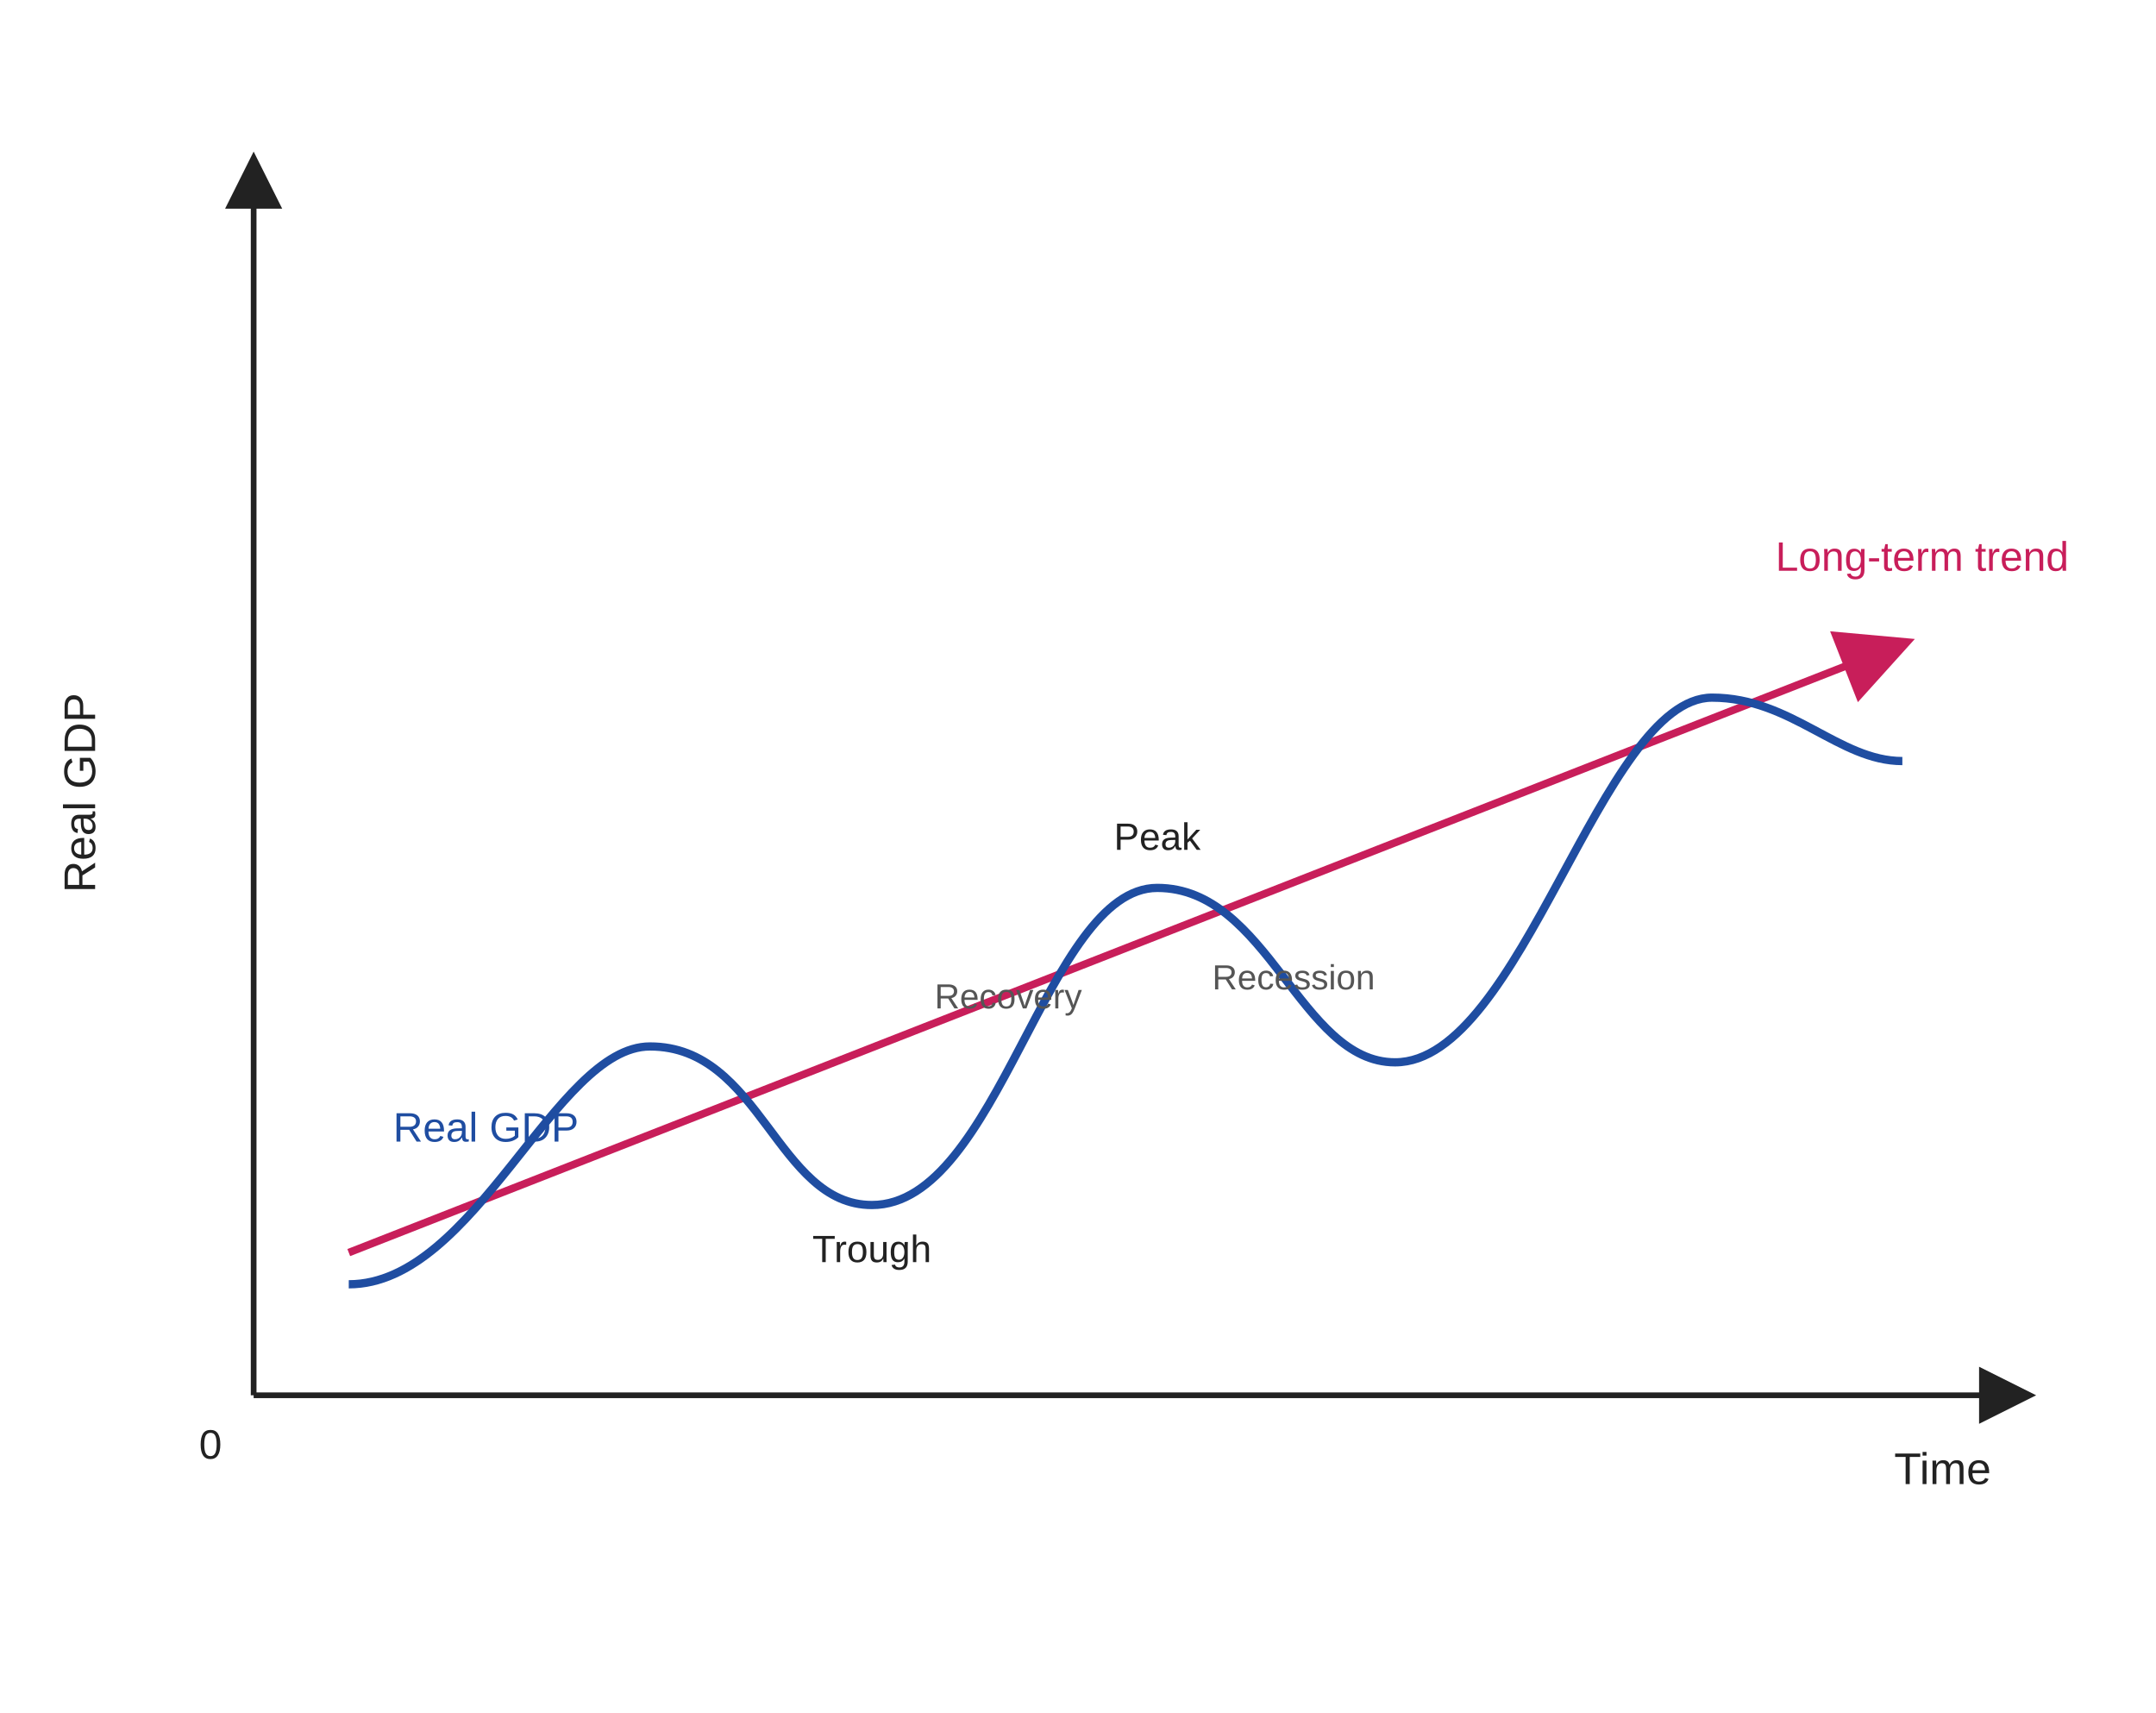
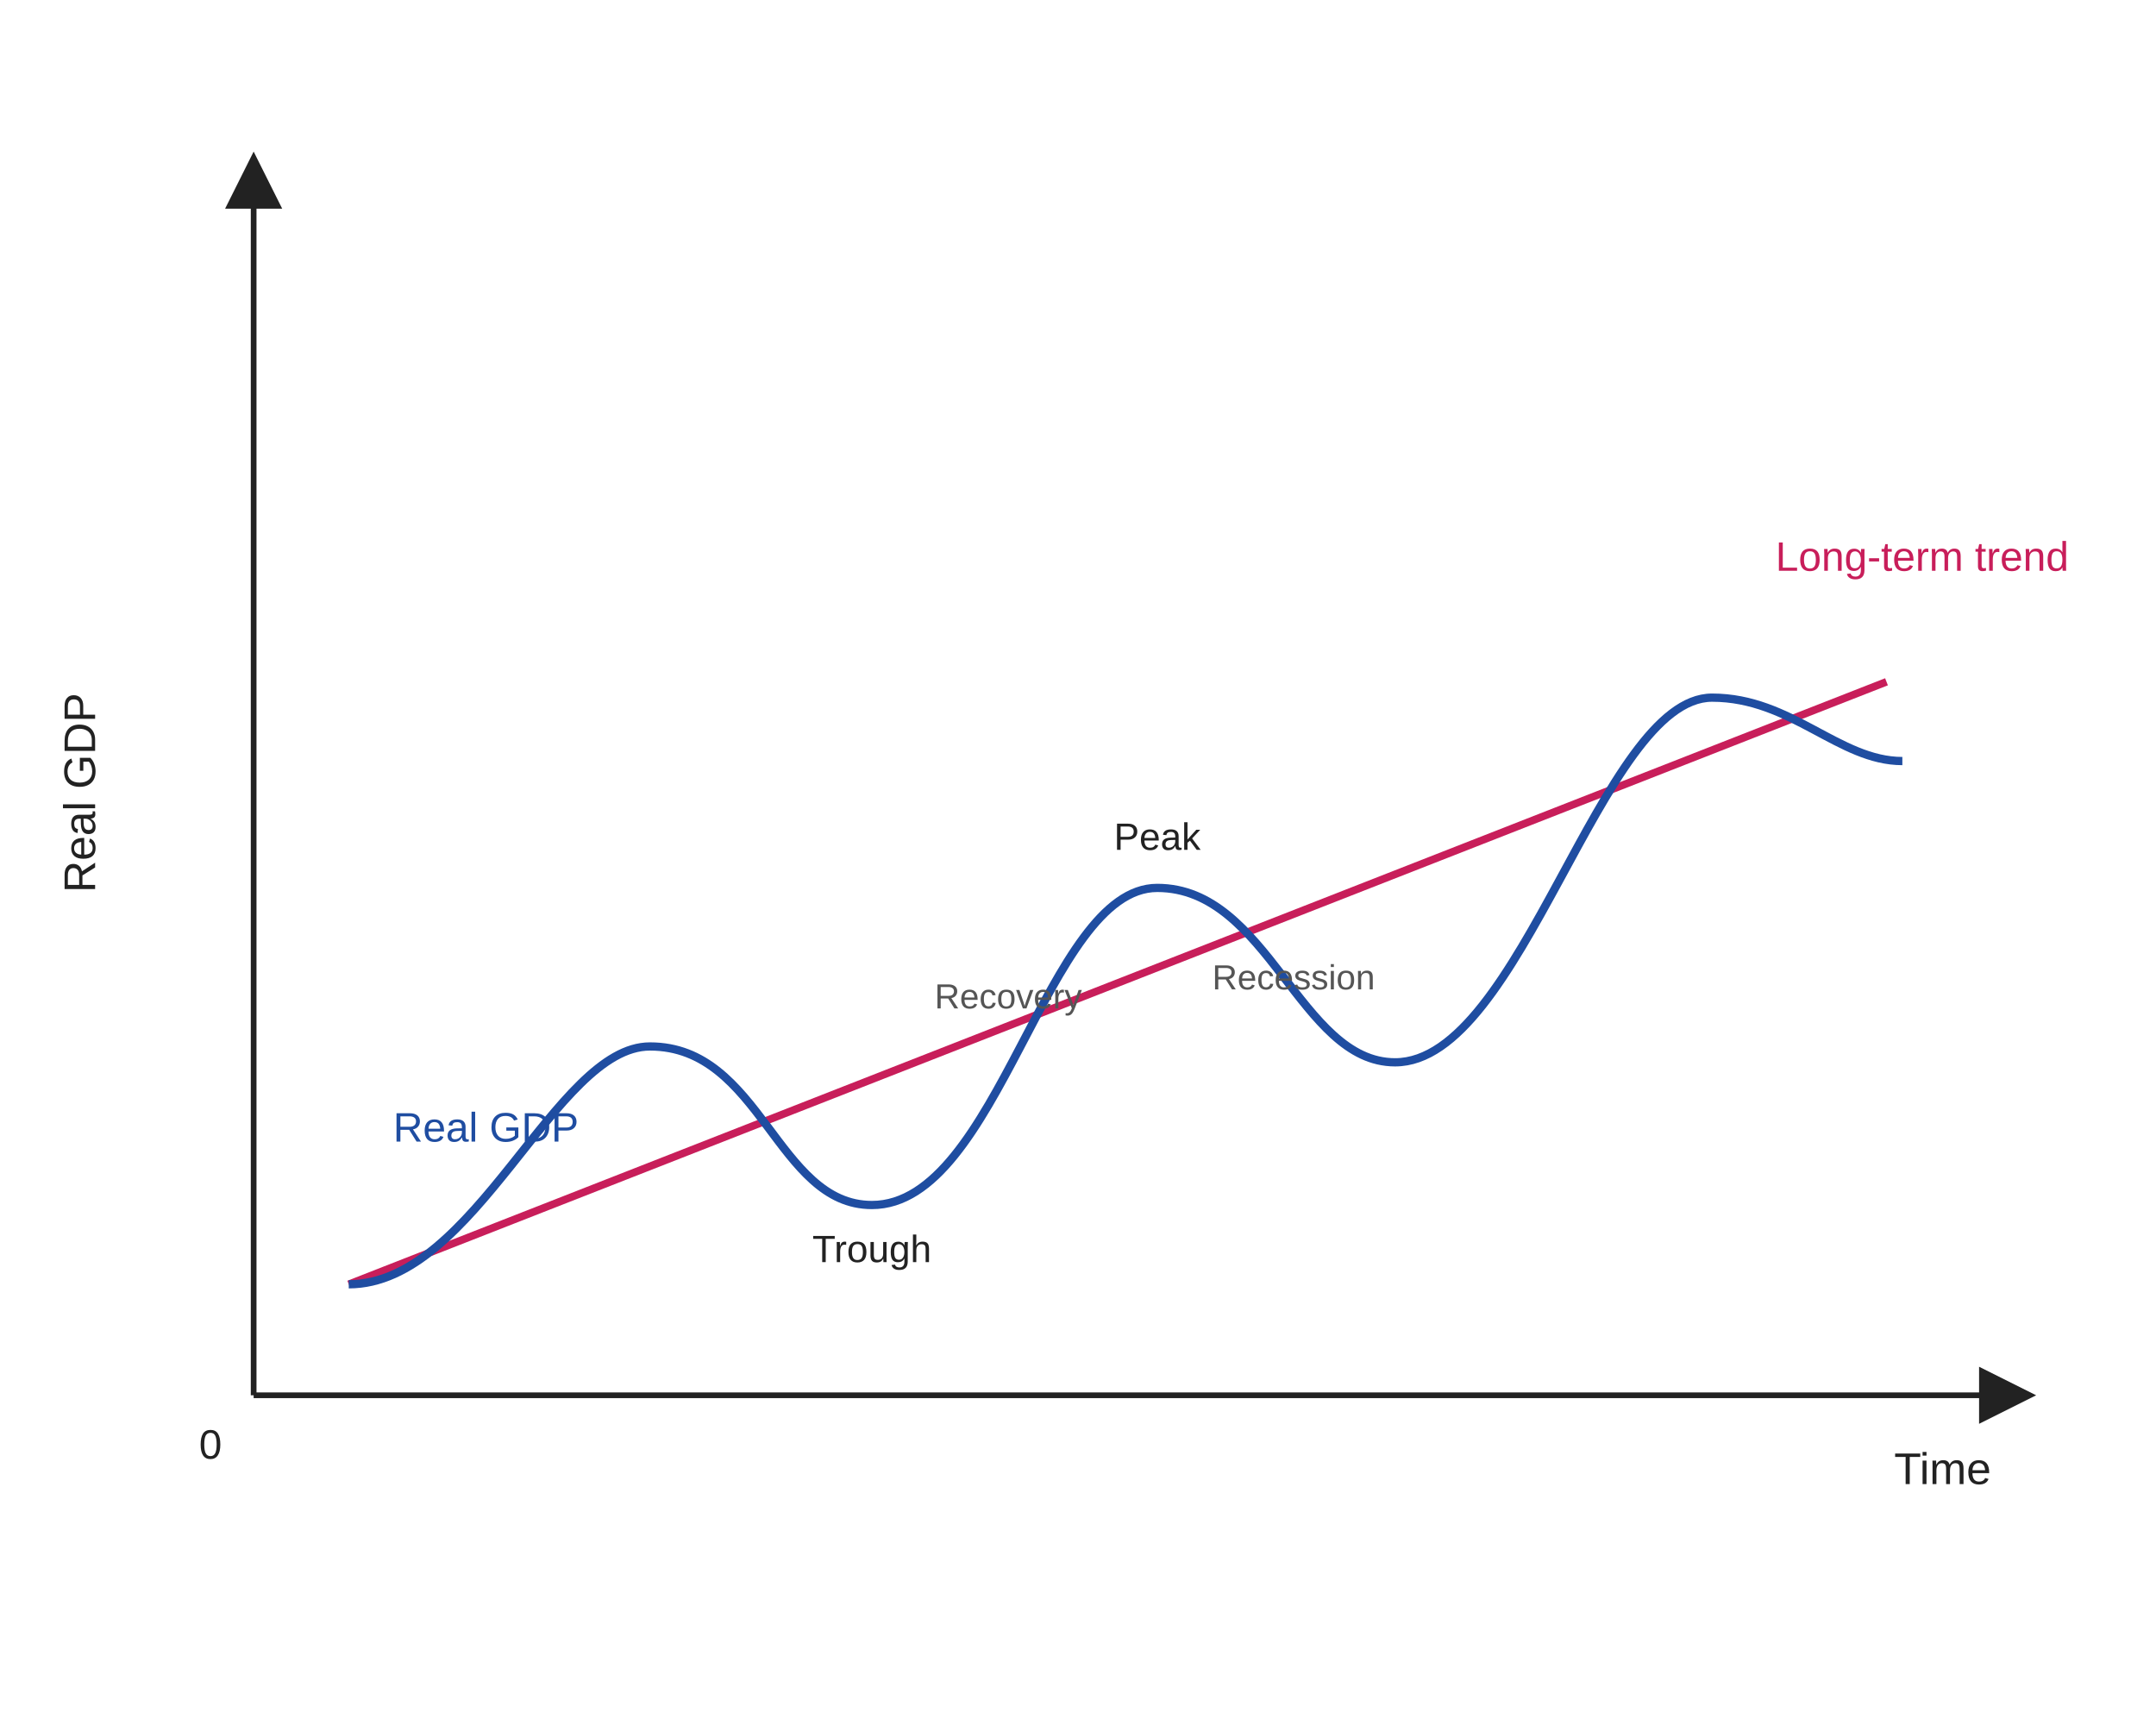
<svg xmlns="http://www.w3.org/2000/svg" width="680" height="540" font-family="'Segoe UI', 'Helvetica Neue', Arial, sans-serif">
  <defs>
    <marker id="axarrow" markerWidth="10" markerHeight="10" refX="6" refY="5" orient="auto">
      <path d="M0,0 L10,5 L0,10 Z" fill="#222" />
    </marker>
    <marker id="trendarrow" markerWidth="10" markerHeight="10" refX="6" refY="5" orient="auto">
      <path d="M0,0 L10,5 L0,10 Z" fill="#C81E5A" />
    </marker>
  </defs>
  <line x1="80" y1="440" x2="635" y2="440" stroke="#222" stroke-width="1.8" marker-end="url(#axarrow)" />
  <line x1="80" y1="440" x2="80" y2="55" stroke="#222" stroke-width="1.8" marker-end="url(#axarrow)" />
  <text transform="rotate(-90 30 250)" x="30" y="250" text-anchor="middle" font-size="14" fill="#222">Real GDP</text>
  <text x="628" y="468" text-anchor="end" font-size="14" fill="#222">Time</text>
  <text x="70" y="460" text-anchor="end" font-size="13" fill="#222">0</text>
-   <line x1="110" y1="395" x2="595" y2="205" stroke="#C81E5A" stroke-width="2.4" marker-end="url(#trendarrow)" />
+   <line x1="110" y1="405" x2="595" y2="215" stroke="#C81E5A" stroke-width="2.4" />
  <text x="560" y="180" font-size="13" fill="#C81E5A">Long-term trend</text>
  <path d="M 110 405 C 150 405 175 330 205 330 C 240 330 245 380 275 380 C 315 380 330 280 365 280 C 400 280 410 335 440 335 C 480 335 505 220 540 220 C 565 220 580 240 600 240" fill="none" stroke="#1F4DA1" stroke-width="2.6" />
  <text x="124" y="360" font-size="13" fill="#1F4DA1">Real GDP</text>
  <text x="365" y="268" text-anchor="middle" font-size="12" fill="#222">Peak</text>
  <text x="275" y="398" text-anchor="middle" font-size="12" fill="#222">Trough</text>
  <text x="318" y="318" text-anchor="middle" font-size="11" fill="#555">Recovery</text>
  <text x="408" y="312" text-anchor="middle" font-size="11" fill="#555">Recession</text>
</svg>
